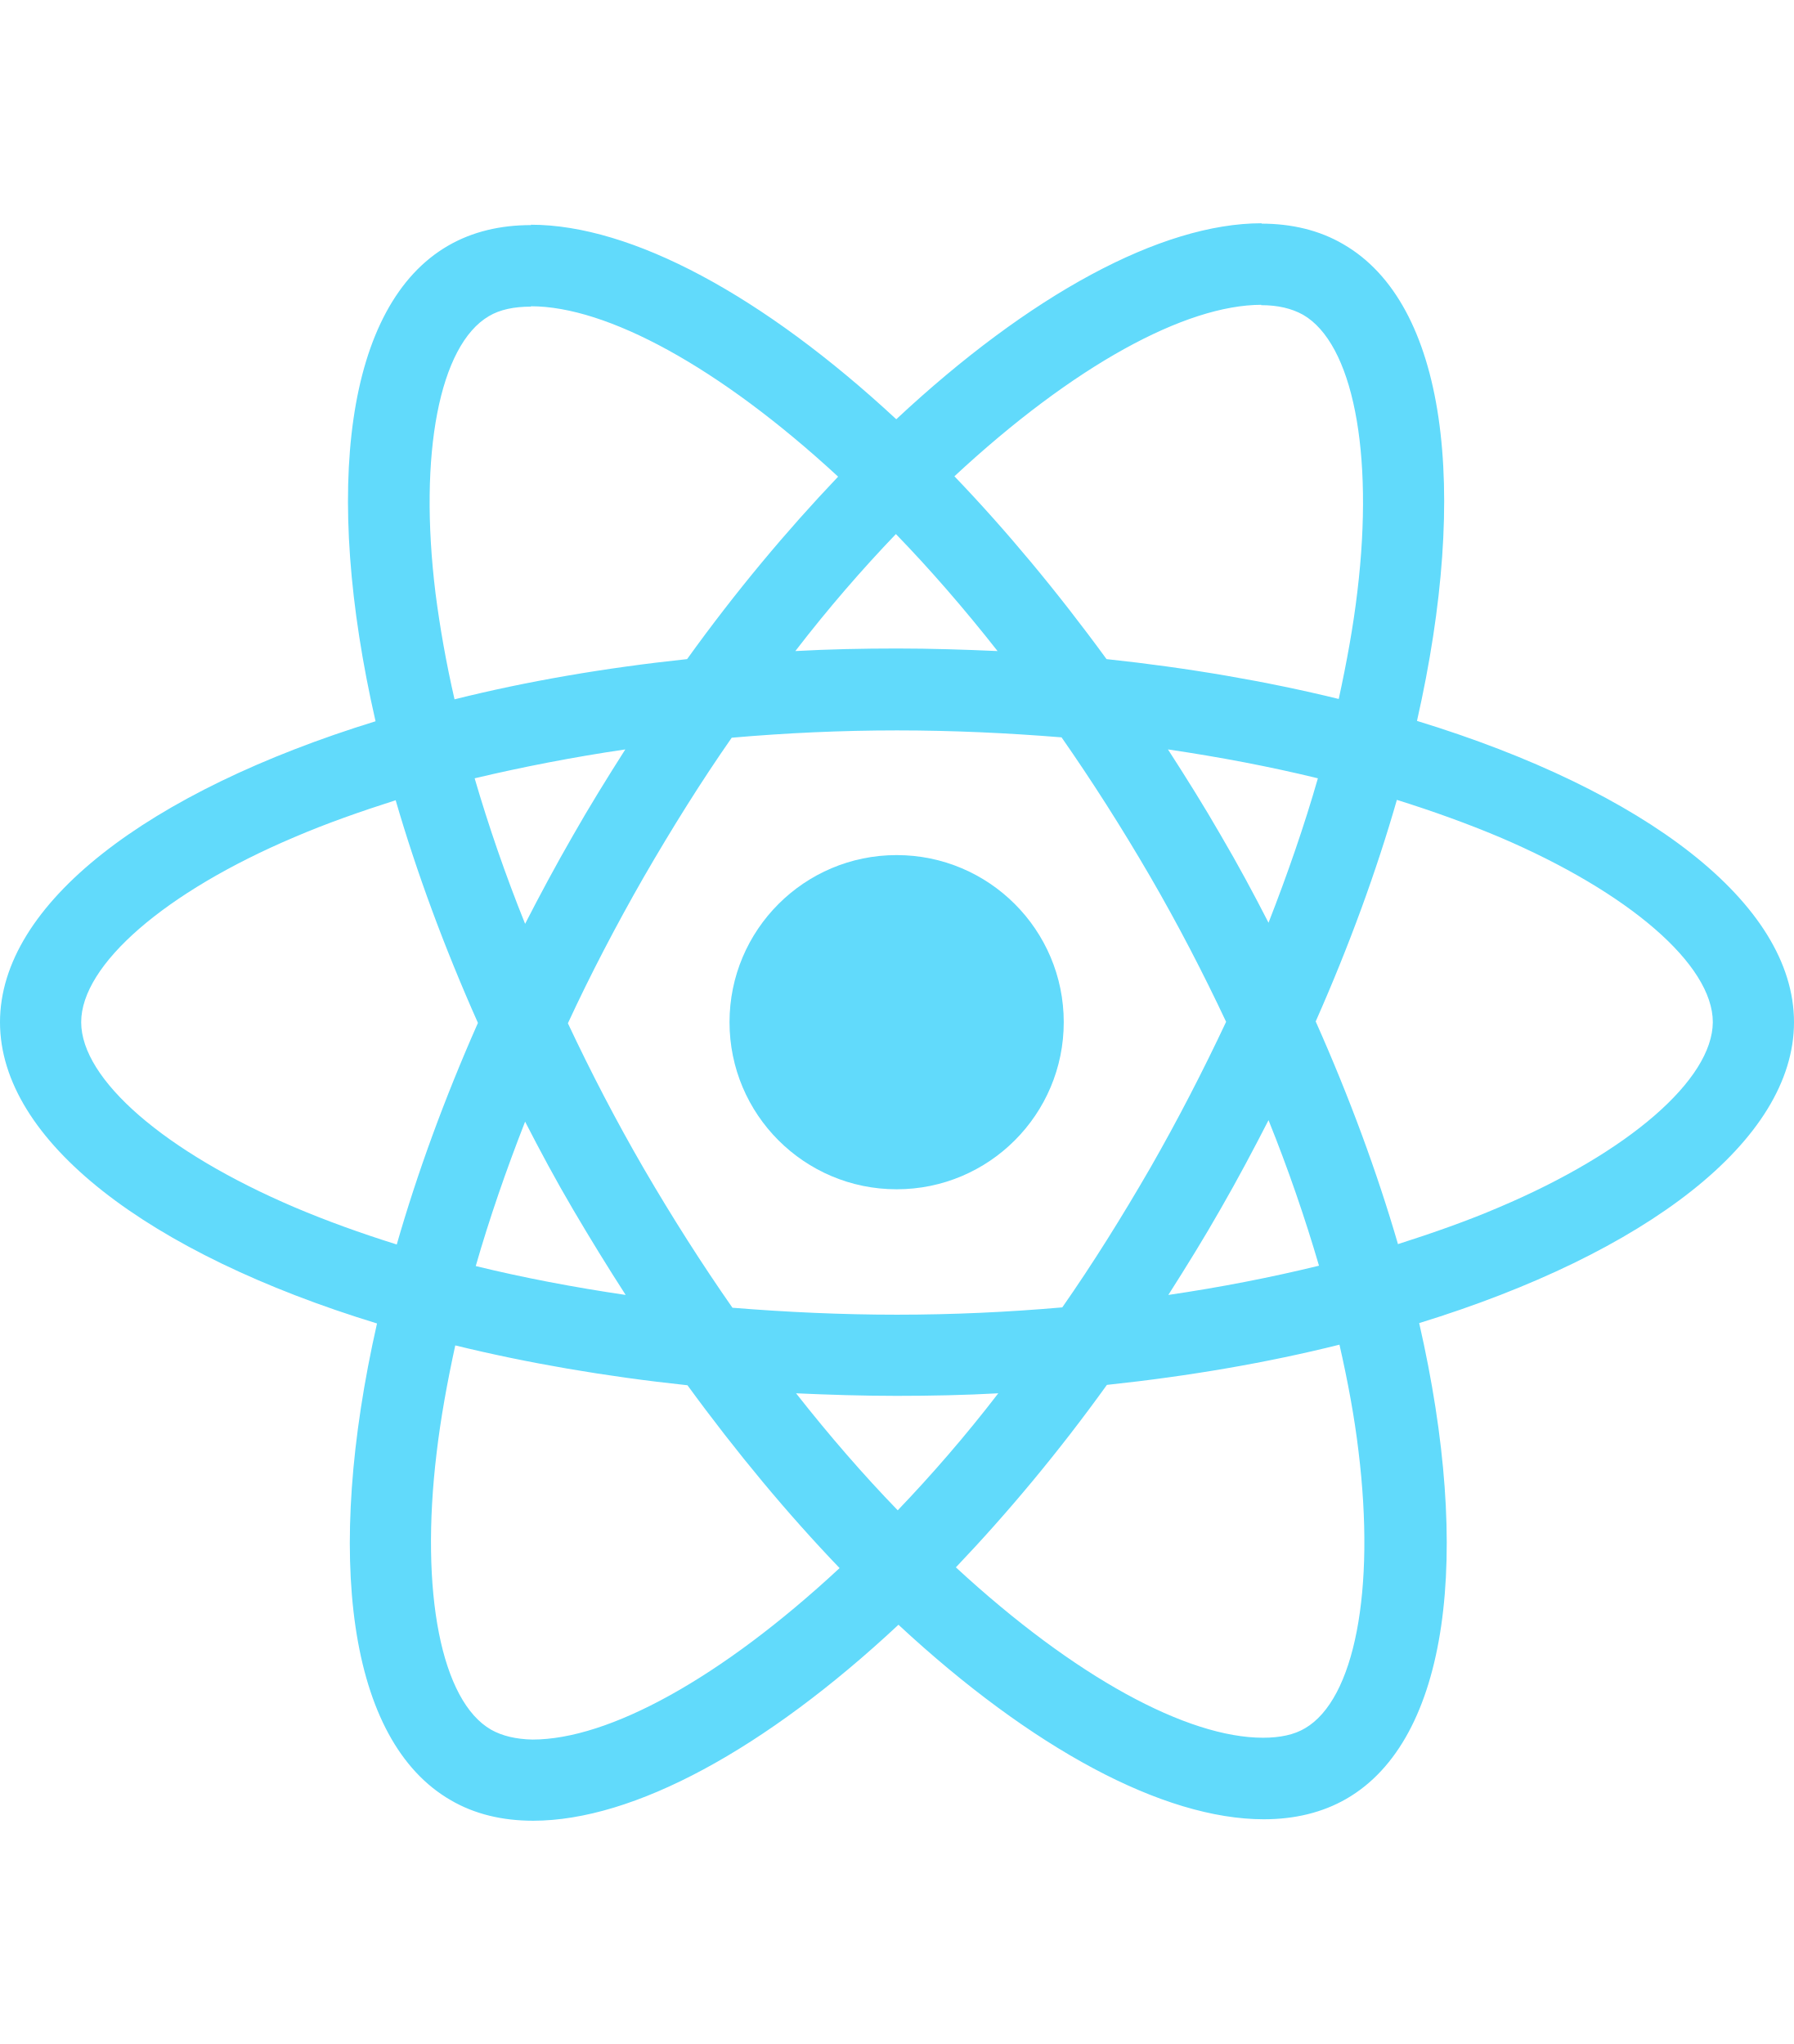
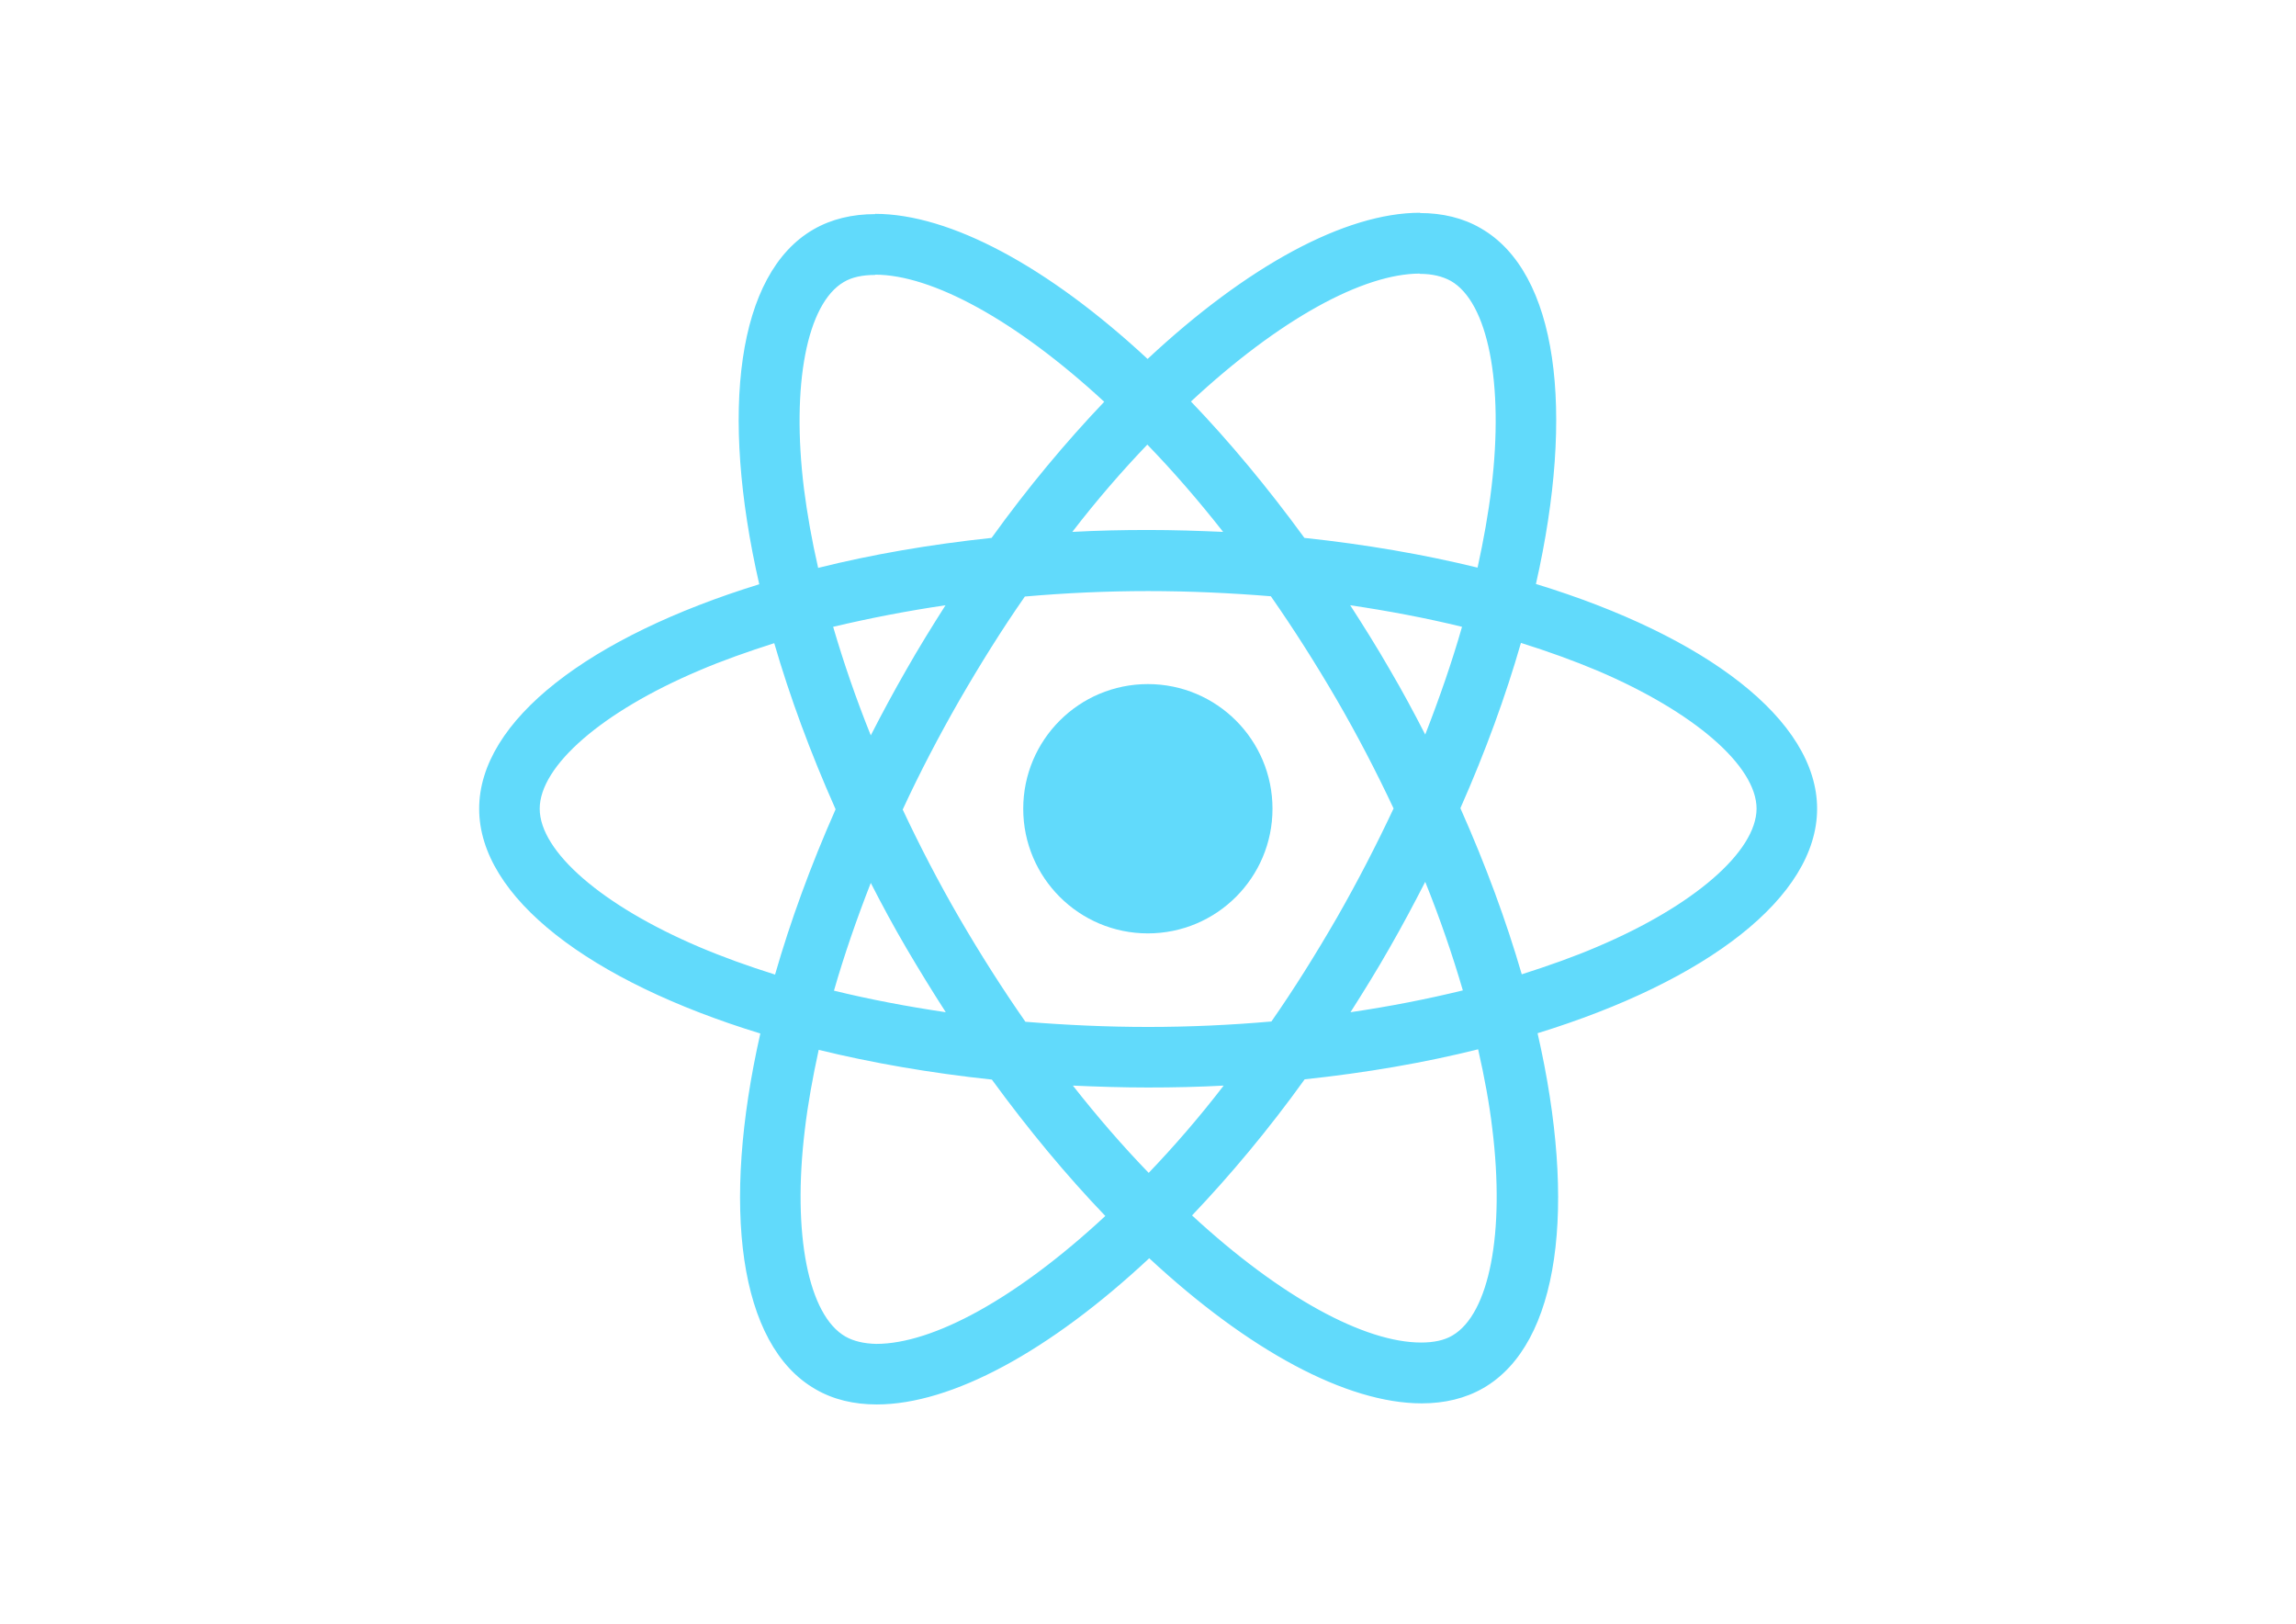
- <svg xmlns="http://www.w3.org/2000/svg" height="2500" viewBox="175.7 78 490.6 436.9" width="2194">
-   <g fill="#61dafb">
-     <path d="m666.3 296.5c0-32.5-40.7-63.3-103.1-82.4 14.4-63.6 8-114.2-20.2-130.4-6.5-3.8-14.1-5.6-22.4-5.6v22.3c4.6 0 8.3.9 11.4 2.6 13.6 7.8 19.5 37.5 14.9 75.7-1.1 9.4-2.9 19.3-5.1 29.4-19.6-4.8-41-8.5-63.5-10.9-13.5-18.5-27.5-35.3-41.6-50 32.6-30.3 63.2-46.9 84-46.9v-22.3c-27.5 0-63.5 19.6-99.9 53.6-36.4-33.8-72.4-53.2-99.9-53.2v22.3c20.7 0 51.4 16.5 84 46.6-14 14.7-28 31.4-41.3 49.9-22.6 2.4-44 6.1-63.6 11-2.3-10-4-19.7-5.2-29-4.7-38.2 1.1-67.9 14.6-75.8 3-1.8 6.9-2.6 11.5-2.6v-22.3c-8.4 0-16 1.8-22.6 5.6-28.1 16.2-34.4 66.7-19.9 130.1-62.2 19.2-102.7 49.9-102.7 82.3 0 32.5 40.7 63.3 103.1 82.4-14.4 63.6-8 114.2 20.2 130.4 6.5 3.8 14.1 5.6 22.5 5.6 27.5 0 63.5-19.6 99.9-53.6 36.4 33.8 72.4 53.2 99.9 53.2 8.4 0 16-1.8 22.6-5.6 28.1-16.2 34.4-66.7 19.9-130.1 62-19.1 102.5-49.9 102.5-82.3zm-130.2-66.7c-3.7 12.9-8.3 26.2-13.5 39.5-4.1-8-8.4-16-13.1-24-4.6-8-9.5-15.8-14.4-23.4 14.2 2.1 27.9 4.7 41 7.9zm-45.8 106.5c-7.8 13.5-15.8 26.3-24.1 38.2-14.9 1.3-30 2-45.2 2-15.1 0-30.2-.7-45-1.9-8.3-11.9-16.4-24.6-24.2-38-7.6-13.1-14.5-26.4-20.8-39.8 6.2-13.4 13.2-26.8 20.7-39.9 7.8-13.5 15.8-26.3 24.1-38.2 14.9-1.3 30-2 45.2-2 15.1 0 30.2.7 45 1.9 8.3 11.9 16.4 24.6 24.2 38 7.6 13.1 14.5 26.4 20.8 39.8-6.3 13.4-13.2 26.8-20.7 39.9zm32.3-13c5.4 13.4 10 26.8 13.8 39.8-13.1 3.2-26.9 5.9-41.2 8 4.9-7.7 9.8-15.6 14.4-23.7 4.6-8 8.9-16.1 13-24.1zm-101.4 106.7c-9.3-9.6-18.6-20.3-27.8-32 9 .4 18.2.7 27.5.7 9.4 0 18.7-.2 27.8-.7-9 11.7-18.3 22.4-27.5 32zm-74.4-58.9c-14.2-2.1-27.9-4.7-41-7.9 3.7-12.9 8.3-26.2 13.5-39.5 4.1 8 8.4 16 13.1 24s9.5 15.8 14.4 23.4zm73.9-208.1c9.3 9.6 18.6 20.3 27.8 32-9-.4-18.2-.7-27.5-.7-9.4 0-18.7.2-27.8.7 9-11.7 18.3-22.4 27.5-32zm-74 58.9c-4.9 7.7-9.8 15.6-14.4 23.7-4.6 8-8.9 16-13 24-5.4-13.4-10-26.8-13.8-39.8 13.1-3.1 26.9-5.8 41.2-7.9zm-90.5 125.2c-35.4-15.1-58.3-34.9-58.3-50.6s22.9-35.6 58.3-50.6c8.6-3.7 18-7 27.7-10.1 5.7 19.6 13.2 40 22.5 60.9-9.2 20.8-16.6 41.1-22.2 60.6-9.9-3.1-19.3-6.5-28-10.2zm53.8 142.9c-13.6-7.8-19.5-37.5-14.9-75.7 1.1-9.4 2.9-19.3 5.1-29.4 19.6 4.8 41 8.5 63.5 10.9 13.5 18.5 27.5 35.3 41.6 50-32.6 30.3-63.2 46.9-84 46.9-4.5-.1-8.3-1-11.3-2.7zm237.2-76.2c4.7 38.2-1.1 67.9-14.6 75.8-3 1.8-6.9 2.6-11.5 2.6-20.7 0-51.4-16.5-84-46.6 14-14.7 28-31.4 41.3-49.9 22.6-2.4 44-6.1 63.6-11 2.3 10.1 4.1 19.8 5.2 29.1zm38.5-66.7c-8.6 3.7-18 7-27.7 10.1-5.7-19.6-13.2-40-22.5-60.9 9.2-20.8 16.6-41.1 22.2-60.6 9.9 3.1 19.3 6.5 28.1 10.2 35.4 15.1 58.3 34.9 58.3 50.6-.1 15.7-23 35.6-58.4 50.6z" />
+ <svg xmlns="http://www.w3.org/2000/svg" viewBox="0 0 841.9 595.3">
+   <g fill="#61DAFB">
+     <path d="M666.3 296.5c0-32.5-40.7-63.3-103.1-82.4 14.4-63.6 8-114.2-20.2-130.4-6.5-3.8-14.1-5.6-22.4-5.6v22.3c4.6 0 8.3.9 11.4 2.6 13.6 7.8 19.5 37.5 14.9 75.7-1.1 9.4-2.9 19.3-5.1 29.4-19.6-4.8-41-8.5-63.5-10.9-13.5-18.5-27.5-35.3-41.6-50 32.6-30.3 63.2-46.9 84-46.9V78c-27.5 0-63.5 19.6-99.9 53.6-36.4-33.8-72.4-53.2-99.9-53.2v22.3c20.7 0 51.4 16.5 84 46.6-14 14.7-28 31.4-41.3 49.9-22.6 2.4-44 6.1-63.6 11-2.3-10-4-19.7-5.2-29-4.7-38.2 1.1-67.9 14.6-75.8 3-1.8 6.9-2.6 11.5-2.6V78.5c-8.4 0-16 1.8-22.6 5.6-28.1 16.2-34.4 66.7-19.9 130.1-62.2 19.2-102.7 49.9-102.7 82.3 0 32.5 40.7 63.3 103.1 82.4-14.4 63.6-8 114.2 20.2 130.4 6.5 3.8 14.1 5.6 22.5 5.6 27.5 0 63.5-19.6 99.9-53.6 36.4 33.8 72.4 53.2 99.9 53.2 8.4 0 16-1.8 22.6-5.6 28.1-16.2 34.4-66.7 19.9-130.1 62-19.1 102.5-49.9 102.5-82.3zm-130.2-66.7c-3.7 12.9-8.3 26.2-13.5 39.5-4.1-8-8.4-16-13.1-24-4.6-8-9.5-15.8-14.4-23.4 14.2 2.1 27.9 4.7 41 7.9zm-45.8 106.5c-7.8 13.5-15.8 26.3-24.1 38.2-14.9 1.3-30 2-45.2 2-15.1 0-30.2-.7-45-1.9-8.3-11.9-16.4-24.6-24.2-38-7.6-13.1-14.5-26.4-20.8-39.8 6.2-13.4 13.2-26.8 20.7-39.9 7.8-13.5 15.8-26.3 24.1-38.2 14.9-1.3 30-2 45.2-2 15.1 0 30.2.7 45 1.9 8.3 11.9 16.4 24.6 24.2 38 7.6 13.1 14.5 26.4 20.8 39.8-6.3 13.4-13.2 26.8-20.7 39.9zm32.3-13c5.4 13.4 10 26.8 13.8 39.8-13.1 3.2-26.9 5.9-41.2 8 4.9-7.7 9.8-15.6 14.4-23.7 4.6-8 8.9-16.1 13-24.1zM421.2 430c-9.3-9.6-18.6-20.3-27.8-32 9 .4 18.2.7 27.5.7 9.4 0 18.7-.2 27.8-.7-9 11.7-18.3 22.4-27.5 32zm-74.4-58.9c-14.2-2.1-27.9-4.7-41-7.9 3.7-12.9 8.3-26.2 13.5-39.5 4.1 8 8.4 16 13.1 24 4.7 8 9.5 15.8 14.4 23.4zM420.7 163c9.3 9.6 18.6 20.3 27.8 32-9-.4-18.2-.7-27.5-.7-9.4 0-18.7.2-27.8.7 9-11.7 18.3-22.4 27.5-32zm-74 58.9c-4.9 7.7-9.8 15.6-14.4 23.7-4.6 8-8.9 16-13 24-5.4-13.4-10-26.8-13.8-39.8 13.1-3.1 26.9-5.8 41.2-7.9zm-90.5 125.2c-35.4-15.1-58.3-34.9-58.3-50.6 0-15.7 22.9-35.6 58.3-50.6 8.6-3.7 18-7 27.7-10.1 5.7 19.6 13.2 40 22.5 60.9-9.2 20.8-16.6 41.1-22.2 60.6-9.9-3.1-19.3-6.5-28-10.2zM310 490c-13.6-7.8-19.5-37.5-14.9-75.7 1.1-9.4 2.9-19.3 5.1-29.4 19.6 4.8 41 8.5 63.5 10.9 13.5 18.5 27.5 35.3 41.6 50-32.6 30.3-63.2 46.9-84 46.9-4.5-.1-8.3-1-11.3-2.7zm237.2-76.2c4.7 38.2-1.1 67.9-14.6 75.8-3 1.8-6.9 2.6-11.5 2.6-20.7 0-51.4-16.5-84-46.6 14-14.7 28-31.4 41.3-49.9 22.6-2.4 44-6.1 63.6-11 2.3 10.1 4.1 19.8 5.2 29.1zm38.5-66.7c-8.6 3.7-18 7-27.7 10.1-5.7-19.6-13.2-40-22.5-60.9 9.2-20.8 16.6-41.1 22.2-60.6 9.9 3.1 19.3 6.5 28.1 10.2 35.4 15.1 58.3 34.9 58.3 50.6-.1 15.7-23 35.6-58.4 50.6zM320.8 78.4z" />
    <circle cx="420.9" cy="296.5" r="45.7" />
+     <path d="M520.5 78.1z" />
  </g>
</svg>
